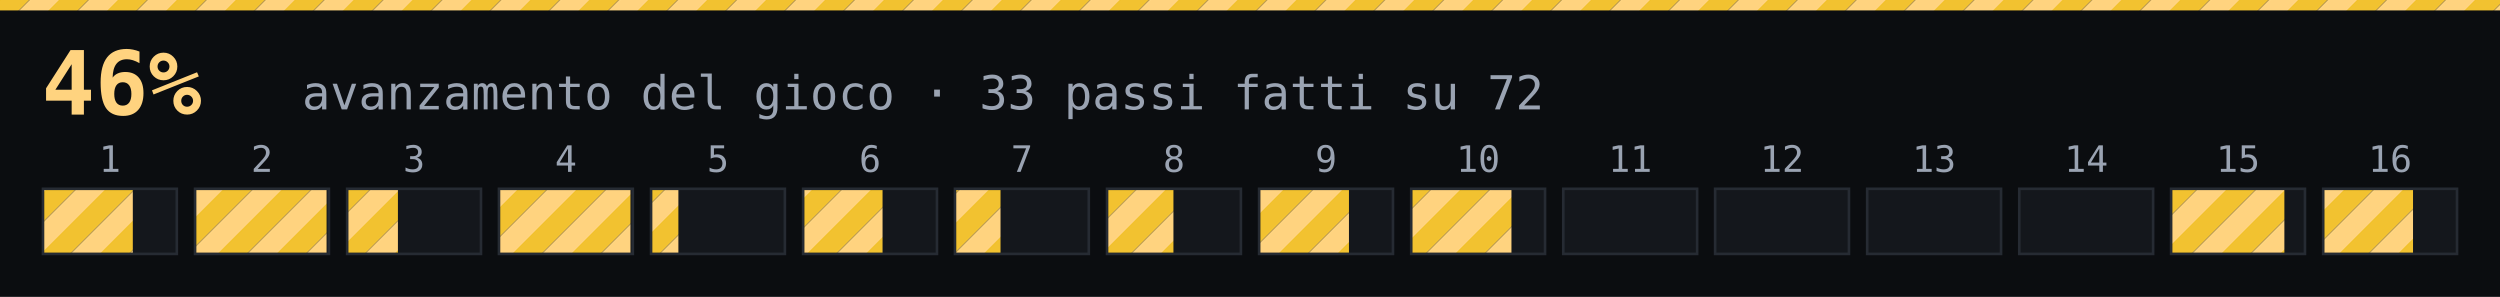
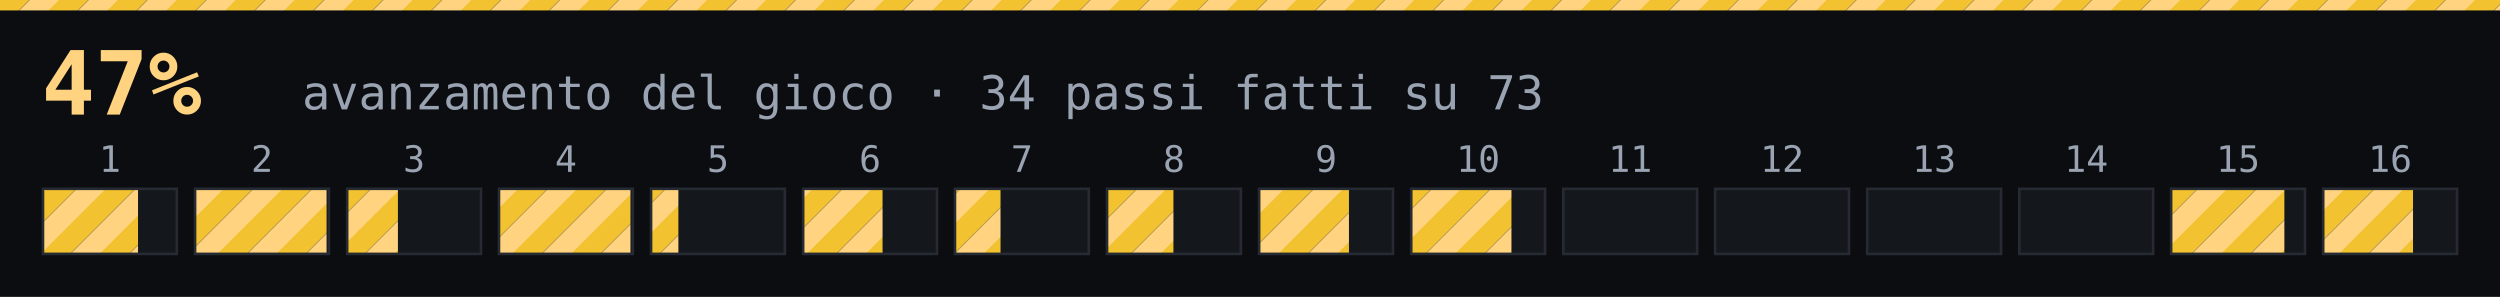
<svg xmlns="http://www.w3.org/2000/svg" width="960" height="114" viewBox="0 0 960 114" font-family="ui-monospace,Cascadia Mono,Consolas,DejaVu Sans Mono,monospace">
  <defs>
    <pattern id="strisce" width="16" height="16" patternUnits="userSpaceOnUse" patternTransform="rotate(45)">
      <rect width="8" height="16" fill="#f2c230" />
      <rect x="8" width="8" height="16" fill="#ffd37f" />
    </pattern>
  </defs>
  <rect width="960" height="114" fill="#0b0d10" />
  <rect width="960" height="4" fill="url(#strisce)" />
-   <text x="16" y="44" fill="#ffd37f" font-size="34" font-weight="700">46%</text>
-   <text x="116" y="42" fill="#9aa3b2" font-size="18">avanzamento del gioco · 33 passi fatti su 72</text>
+   <text x="16" y="44" fill="#ffd37f" font-size="34" font-weight="700">47%</text>
+   <text x="116" y="42" fill="#9aa3b2" font-size="18">avanzamento del gioco · 34 passi fatti su 73</text>
  <text x="42.2" y="66" text-anchor="middle" fill="#9aa3b2" font-size="14">1</text>
  <rect x="16.5" y="72.5" width="51.4" height="25" fill="#14171c" stroke="#262b33" />
-   <rect x="17.0" y="73" width="34" height="24" fill="url(#strisce)" />
+   <rect x="17.0" y="73" width="36" height="24" fill="url(#strisce)" />
  <text x="100.6" y="66" text-anchor="middle" fill="#9aa3b2" font-size="14">2</text>
  <rect x="74.9" y="72.5" width="51.4" height="25" fill="#14171c" stroke="#262b33" />
  <rect x="75.4" y="73" width="50" height="24" fill="url(#strisce)" />
  <text x="159.0" y="66" text-anchor="middle" fill="#9aa3b2" font-size="14">3</text>
  <rect x="133.3" y="72.5" width="51.4" height="25" fill="#14171c" stroke="#262b33" />
  <rect x="133.8" y="73" width="19" height="24" fill="url(#strisce)" />
  <text x="217.3" y="66" text-anchor="middle" fill="#9aa3b2" font-size="14">4</text>
  <rect x="191.6" y="72.5" width="51.4" height="25" fill="#14171c" stroke="#262b33" />
  <rect x="192.1" y="73" width="50" height="24" fill="url(#strisce)" />
  <text x="275.7" y="66" text-anchor="middle" fill="#9aa3b2" font-size="14">5</text>
  <rect x="250.0" y="72.5" width="51.4" height="25" fill="#14171c" stroke="#262b33" />
  <rect x="250.5" y="73" width="10" height="24" fill="url(#strisce)" />
  <text x="334.1" y="66" text-anchor="middle" fill="#9aa3b2" font-size="14">6</text>
  <rect x="308.4" y="72.5" width="51.4" height="25" fill="#14171c" stroke="#262b33" />
  <rect x="308.9" y="73" width="30" height="24" fill="url(#strisce)" />
  <text x="392.4" y="66" text-anchor="middle" fill="#9aa3b2" font-size="14">7</text>
  <rect x="366.7" y="72.5" width="51.4" height="25" fill="#14171c" stroke="#262b33" />
  <rect x="367.2" y="73" width="17" height="24" fill="url(#strisce)" />
  <text x="450.8" y="66" text-anchor="middle" fill="#9aa3b2" font-size="14">8</text>
  <rect x="425.1" y="72.5" width="51.4" height="25" fill="#14171c" stroke="#262b33" />
  <rect x="425.6" y="73" width="25" height="24" fill="url(#strisce)" />
  <text x="509.2" y="66" text-anchor="middle" fill="#9aa3b2" font-size="14">9</text>
  <rect x="483.5" y="72.5" width="51.4" height="25" fill="#14171c" stroke="#262b33" />
  <rect x="484.0" y="73" width="34" height="24" fill="url(#strisce)" />
  <text x="567.6" y="66" text-anchor="middle" fill="#9aa3b2" font-size="14">10</text>
  <rect x="541.9" y="72.5" width="51.4" height="25" fill="#14171c" stroke="#262b33" />
  <rect x="542.4" y="73" width="38" height="24" fill="url(#strisce)" />
  <text x="626.0" y="66" text-anchor="middle" fill="#9aa3b2" font-size="14">11</text>
  <rect x="600.3" y="72.5" width="51.4" height="25" fill="#14171c" stroke="#262b33" />
  <text x="684.3" y="66" text-anchor="middle" fill="#9aa3b2" font-size="14">12</text>
  <rect x="658.6" y="72.5" width="51.4" height="25" fill="#14171c" stroke="#262b33" />
  <text x="742.7" y="66" text-anchor="middle" fill="#9aa3b2" font-size="14">13</text>
  <rect x="717.0" y="72.5" width="51.4" height="25" fill="#14171c" stroke="#262b33" />
  <text x="801.1" y="66" text-anchor="middle" fill="#9aa3b2" font-size="14">14</text>
  <rect x="775.4" y="72.5" width="51.4" height="25" fill="#14171c" stroke="#262b33" />
  <text x="859.4" y="66" text-anchor="middle" fill="#9aa3b2" font-size="14">15</text>
  <rect x="833.7" y="72.5" width="51.4" height="25" fill="#14171c" stroke="#262b33" />
  <rect x="834.2" y="73" width="43" height="24" fill="url(#strisce)" />
  <text x="917.8" y="66" text-anchor="middle" fill="#9aa3b2" font-size="14">16</text>
  <rect x="892.1" y="72.5" width="51.4" height="25" fill="#14171c" stroke="#262b33" />
  <rect x="892.6" y="73" width="34" height="24" fill="url(#strisce)" />
</svg>
